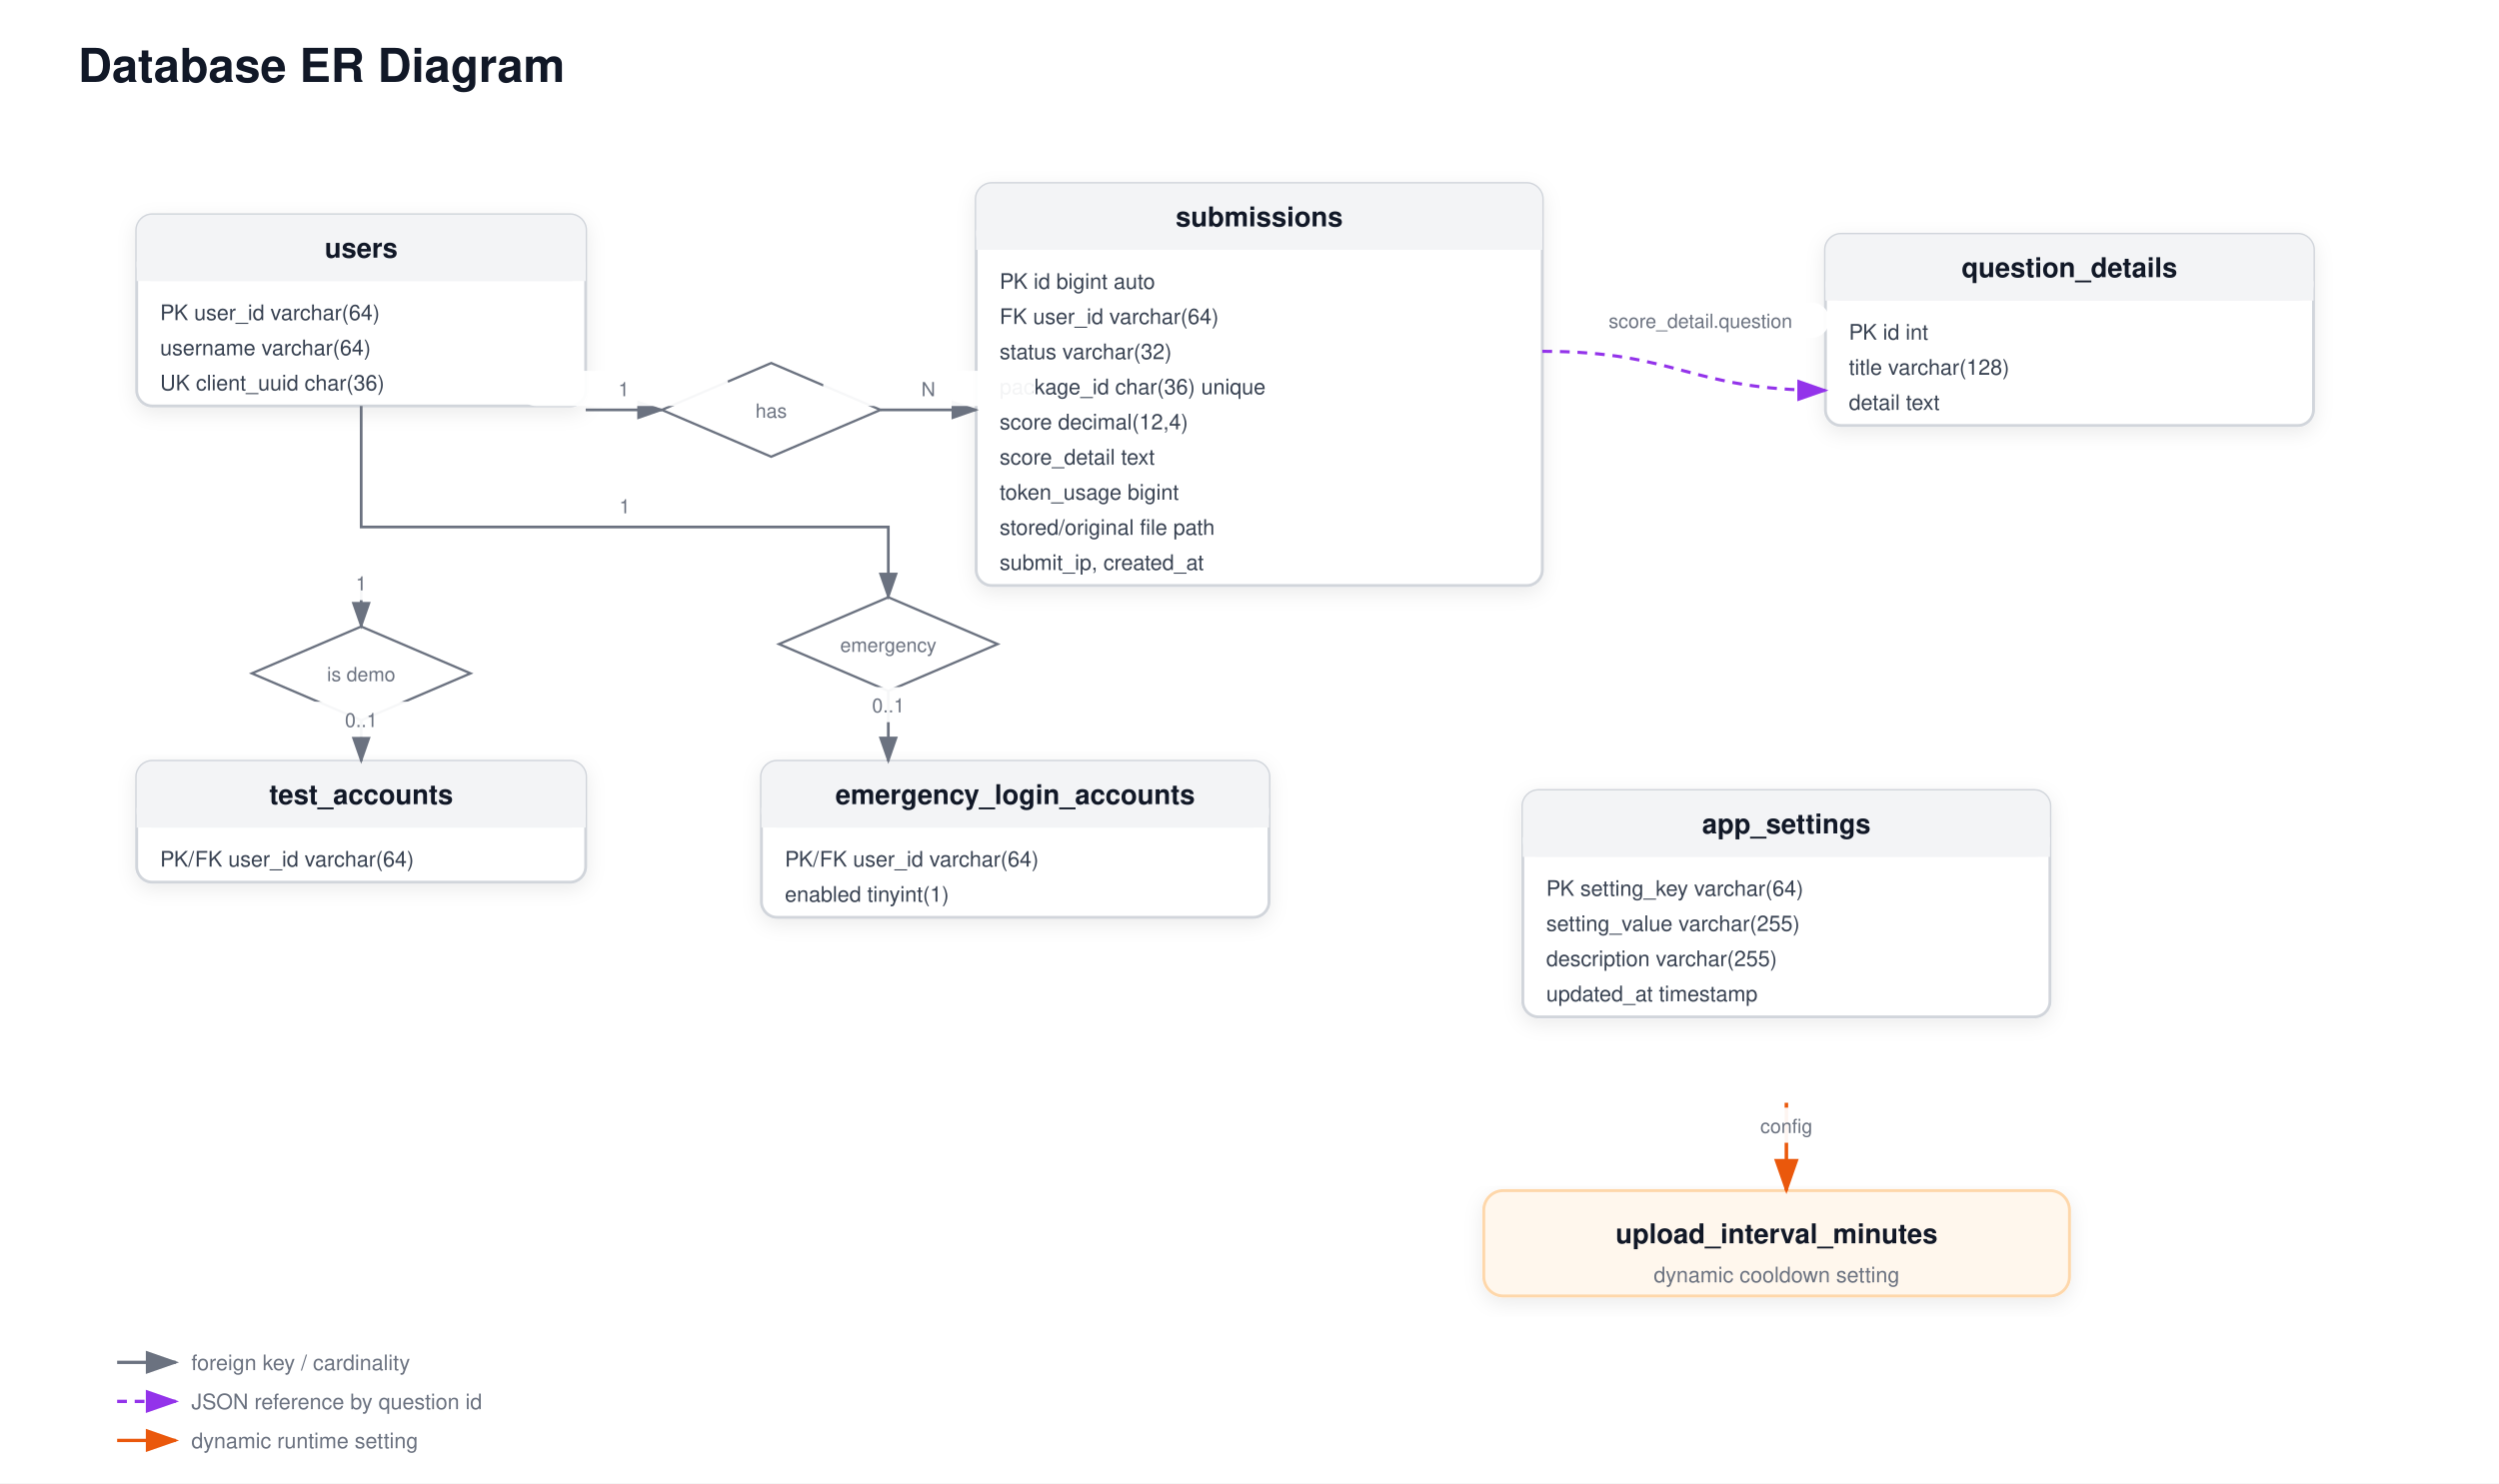
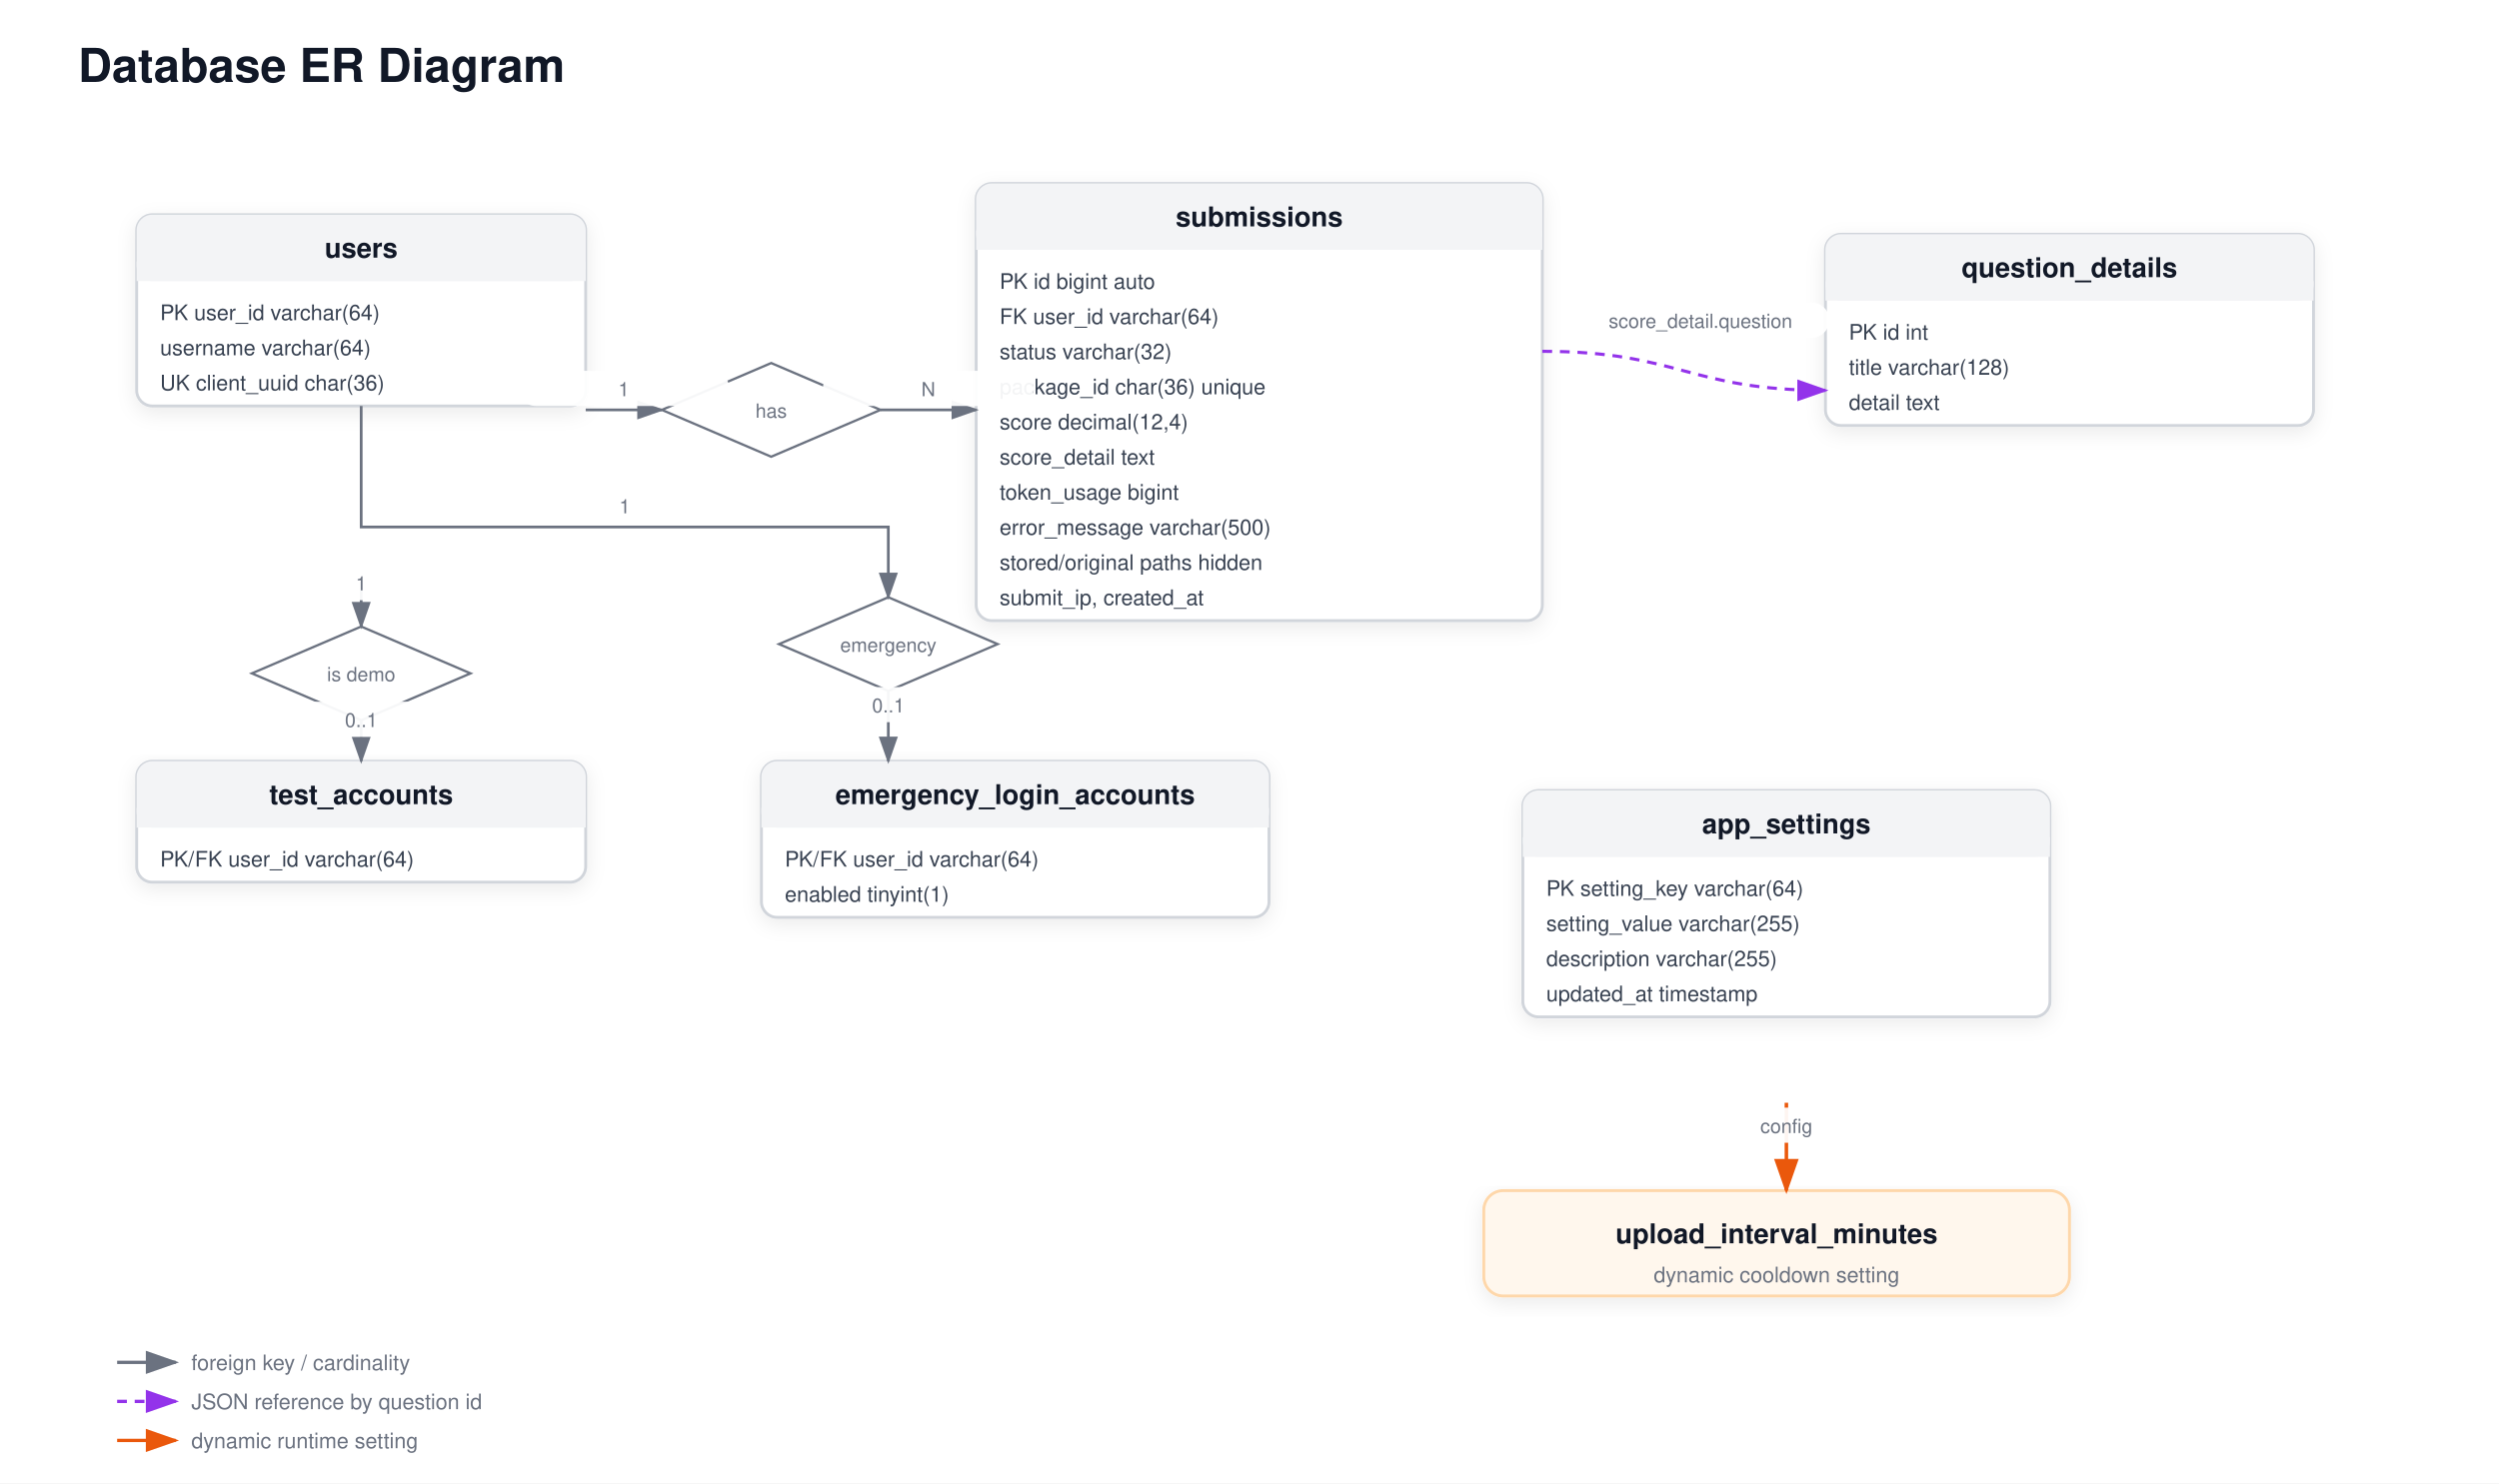
<svg xmlns="http://www.w3.org/2000/svg" viewBox="0 0 1280 760" width="1280" height="760">
  <style>
text { font-family: 'Helvetica Neue', Helvetica, Arial, 'PingFang SC', 'Microsoft YaHei', sans-serif; fill: #111827; }
.title { font-size: 24px; font-weight: 700; }
.label { font-size: 14px; font-weight: 650; }
.small { font-size: 11px; fill: #6b7280; }
.tiny { font-size: 10px; fill: #6b7280; }
.entity-header { font-size: 14px; font-weight: 700; }
.field { font-size: 11px; fill: #374151; }
</style>
  <defs>
    <marker id="arrow-blue" markerWidth="10" markerHeight="7" refX="9" refY="3.5" orient="auto">
      <polygon points="0 0, 10 3.5, 0 7" fill="#2563eb" />
    </marker>
    <marker id="arrow-red" markerWidth="10" markerHeight="7" refX="9" refY="3.5" orient="auto">
      <polygon points="0 0, 10 3.5, 0 7" fill="#dc2626" />
    </marker>
    <marker id="arrow-green" markerWidth="10" markerHeight="7" refX="9" refY="3.5" orient="auto">
      <polygon points="0 0, 10 3.5, 0 7" fill="#16a34a" />
    </marker>
    <marker id="arrow-purple" markerWidth="10" markerHeight="7" refX="9" refY="3.5" orient="auto">
      <polygon points="0 0, 10 3.5, 0 7" fill="#9333ea" />
    </marker>
    <marker id="arrow-orange" markerWidth="10" markerHeight="7" refX="9" refY="3.5" orient="auto">
      <polygon points="0 0, 10 3.5, 0 7" fill="#ea580c" />
    </marker>
    <marker id="arrow-gray" markerWidth="10" markerHeight="7" refX="9" refY="3.5" orient="auto">
      <polygon points="0 0, 10 3.5, 0 7" fill="#6b7280" />
    </marker>
    <filter id="softShadow" x="-10%" y="-10%" width="120%" height="130%">
      <feDropShadow dx="0" dy="3" stdDeviation="5" flood-color="#111827" flood-opacity="0.08" />
    </filter>
  </defs>
  <rect width="1280" height="760" fill="#ffffff" />
  <text x="40" y="42" class="title">Database ER Diagram</text>
  <rect x="70" y="110" width="230" height="98" rx="8" fill="#ffffff" stroke="#d1d5db" stroke-width="1.5" filter="url(#softShadow)" />
  <rect x="70" y="110" width="230" height="34" rx="8" fill="#f3f4f6" stroke="none" />
  <rect x="70" y="134" width="230" height="10" fill="#f3f4f6" stroke="none" />
  <text x="185.0" y="132" text-anchor="middle" class="entity-header">users</text>
  <text x="82" y="164" class="field">PK user_id varchar(64)</text>
  <text x="82" y="182" class="field">username varchar(64)</text>
  <text x="82" y="200" class="field">UK client_uuid char(36)</text>
-   <rect x="500" y="94" width="290" height="206" rx="8" fill="#ffffff" stroke="#d1d5db" stroke-width="1.5" filter="url(#softShadow)" />
+   <rect x="500" y="94" width="290" height="224" rx="8" fill="#ffffff" stroke="#d1d5db" stroke-width="1.5" filter="url(#softShadow)" />
  <rect x="500" y="94" width="290" height="34" rx="8" fill="#f3f4f6" stroke="none" />
  <rect x="500" y="118" width="290" height="10" fill="#f3f4f6" stroke="none" />
  <text x="645.0" y="116" text-anchor="middle" class="entity-header">submissions</text>
  <text x="512" y="148" class="field">PK id bigint auto</text>
  <text x="512" y="166" class="field">FK user_id varchar(64)</text>
  <text x="512" y="184" class="field">status varchar(32)</text>
  <text x="512" y="202" class="field">package_id char(36) unique</text>
  <text x="512" y="220" class="field">score decimal(12,4)</text>
  <text x="512" y="238" class="field">score_detail text</text>
  <text x="512" y="256" class="field">token_usage bigint</text>
-   <text x="512" y="274" class="field">stored/original file path</text>
-   <text x="512" y="292" class="field">submit_ip, created_at</text>
+   <text x="512" y="274" class="field">error_message varchar(500)</text>
+   <text x="512" y="292" class="field">stored/original paths hidden</text>
+   <text x="512" y="310" class="field">submit_ip, created_at</text>
  <rect x="935" y="120" width="250" height="98" rx="8" fill="#ffffff" stroke="#d1d5db" stroke-width="1.5" filter="url(#softShadow)" />
  <rect x="935" y="120" width="250" height="34" rx="8" fill="#f3f4f6" stroke="none" />
  <rect x="935" y="144" width="250" height="10" fill="#f3f4f6" stroke="none" />
  <text x="1060.0" y="142" text-anchor="middle" class="entity-header">question_details</text>
  <text x="947" y="174" class="field">PK id int</text>
  <text x="947" y="192" class="field">title varchar(128)</text>
  <text x="947" y="210" class="field">detail text</text>
  <rect x="70" y="390" width="230" height="62" rx="8" fill="#ffffff" stroke="#d1d5db" stroke-width="1.5" filter="url(#softShadow)" />
  <rect x="70" y="390" width="230" height="34" rx="8" fill="#f3f4f6" stroke="none" />
  <rect x="70" y="414" width="230" height="10" fill="#f3f4f6" stroke="none" />
  <text x="185.0" y="412" text-anchor="middle" class="entity-header">test_accounts</text>
  <text x="82" y="444" class="field">PK/FK user_id varchar(64)</text>
  <rect x="390" y="390" width="260" height="80" rx="8" fill="#ffffff" stroke="#d1d5db" stroke-width="1.5" filter="url(#softShadow)" />
  <rect x="390" y="390" width="260" height="34" rx="8" fill="#f3f4f6" stroke="none" />
  <rect x="390" y="414" width="260" height="10" fill="#f3f4f6" stroke="none" />
  <text x="520.0" y="412" text-anchor="middle" class="entity-header">emergency_login_accounts</text>
  <text x="402" y="444" class="field">PK/FK user_id varchar(64)</text>
  <text x="402" y="462" class="field">enabled tinyint(1)</text>
  <rect x="780" y="405" width="270" height="116" rx="8" fill="#ffffff" stroke="#d1d5db" stroke-width="1.5" filter="url(#softShadow)" />
  <rect x="780" y="405" width="270" height="34" rx="8" fill="#f3f4f6" stroke="none" />
  <rect x="780" y="429" width="270" height="10" fill="#f3f4f6" stroke="none" />
  <text x="915.0" y="427" text-anchor="middle" class="entity-header">app_settings</text>
  <text x="792" y="459" class="field">PK setting_key varchar(64)</text>
  <text x="792" y="477" class="field">setting_value varchar(255)</text>
  <text x="792" y="495" class="field">description varchar(255)</text>
  <text x="792" y="513" class="field">updated_at timestamp</text>
  <polygon points="395,186 451,210 395,234 339,210" fill="#ffffff" stroke="#6b7280" stroke-width="1.2" />
  <text x="395" y="214" text-anchor="middle" class="tiny">has</text>
  <path d="M 300 210 L 339 210" fill="none" stroke="#6b7280" stroke-width="1.4" marker-end="url(#arrow-gray)" />
  <rect x="265.5" y="190.0" width="108" height="18" rx="9" fill="#ffffff" opacity="0.94" />
  <text x="319.5" y="203.0" text-anchor="middle" class="tiny">1</text>
  <path d="M 451 210 L 500 210" fill="none" stroke="#6b7280" stroke-width="1.4" marker-end="url(#arrow-gray)" />
  <rect x="421.5" y="190.0" width="108" height="18" rx="9" fill="#ffffff" opacity="0.94" />
  <text x="475.5" y="203.0" text-anchor="middle" class="tiny">N</text>
  <polygon points="185,321 241,345 185,369 129,345" fill="#ffffff" stroke="#6b7280" stroke-width="1.2" />
  <text x="185" y="349" text-anchor="middle" class="tiny">is demo</text>
  <path d="M 185 298 L 185 321" fill="none" stroke="#6b7280" stroke-width="1.4" marker-end="url(#arrow-gray)" />
  <rect x="131.0" y="289.5" width="108" height="18" rx="9" fill="#ffffff" opacity="0.94" />
  <text x="185.0" y="302.5" text-anchor="middle" class="tiny">1</text>
  <path d="M 185 369 L 185 390" fill="none" stroke="#6b7280" stroke-width="1.4" marker-end="url(#arrow-gray)" />
  <rect x="131.0" y="359.5" width="108" height="18" rx="9" fill="#ffffff" opacity="0.94" />
  <text x="185.0" y="372.5" text-anchor="middle" class="tiny">0..1</text>
  <polygon points="455,306 511,330 455,354 399,330" fill="#ffffff" stroke="#6b7280" stroke-width="1.2" />
  <text x="455" y="334" text-anchor="middle" class="tiny">emergency</text>
  <path d="M 185 208 L 185 270 L 455 270 L 455 306" fill="none" stroke="#6b7280" stroke-width="1.4" marker-end="url(#arrow-gray)" />
  <rect x="266.0" y="250.0" width="108" height="18" rx="9" fill="#ffffff" opacity="0.94" />
  <text x="320.0" y="263.0" text-anchor="middle" class="tiny">1</text>
  <path d="M 455 354 L 455 390" fill="none" stroke="#6b7280" stroke-width="1.4" marker-end="url(#arrow-gray)" />
  <rect x="401.0" y="352.0" width="108" height="18" rx="9" fill="#ffffff" opacity="0.94" />
  <text x="455.0" y="365.0" text-anchor="middle" class="tiny">0..1</text>
  <path d="M 790 180 C 860 180 865 200 935 200" fill="none" stroke="#9333ea" stroke-width="1.6" stroke-dasharray="5,4" marker-end="url(#arrow-purple)" />
  <rect x="805" y="155" width="132" height="18" rx="9" fill="#ffffff" opacity="0.95" />
  <text x="871" y="168" text-anchor="middle" class="tiny">score_detail.question</text>
  <rect x="760" y="610" width="300" height="54" rx="10" fill="#fff7ed" stroke="#fed7aa" stroke-width="1.5" filter="url(#softShadow)" />
  <text x="910.0" y="637" text-anchor="middle" class="label">upload_interval_minutes</text>
  <text x="910.0" y="657" text-anchor="middle" class="small">dynamic cooldown setting</text>
  <path d="M 915 565 L 915 610" fill="none" stroke="#ea580c" stroke-width="1.8" marker-end="url(#arrow-orange)" />
  <rect x="861.0" y="567.5" width="108" height="18" rx="9" fill="#ffffff" opacity="0.94" />
  <text x="915.0" y="580.5" text-anchor="middle" class="tiny">config</text>
  <g transform="translate(60,690)">
    <line x1="0" y1="8" x2="30" y2="8" stroke="#6b7280" stroke-width="1.7" marker-end="url(#arrow-gray)" />
    <text x="38" y="12" class="small">foreign key / cardinality</text>
    <line x1="0" y1="28" x2="30" y2="28" stroke="#9333ea" stroke-width="1.7" marker-end="url(#arrow-purple)" stroke-dasharray="5,4" />
    <text x="38" y="32" class="small">JSON reference by question id</text>
    <line x1="0" y1="48" x2="30" y2="48" stroke="#ea580c" stroke-width="1.7" marker-end="url(#arrow-orange)" />
    <text x="38" y="52" class="small">dynamic runtime setting</text>
  </g>
</svg>
